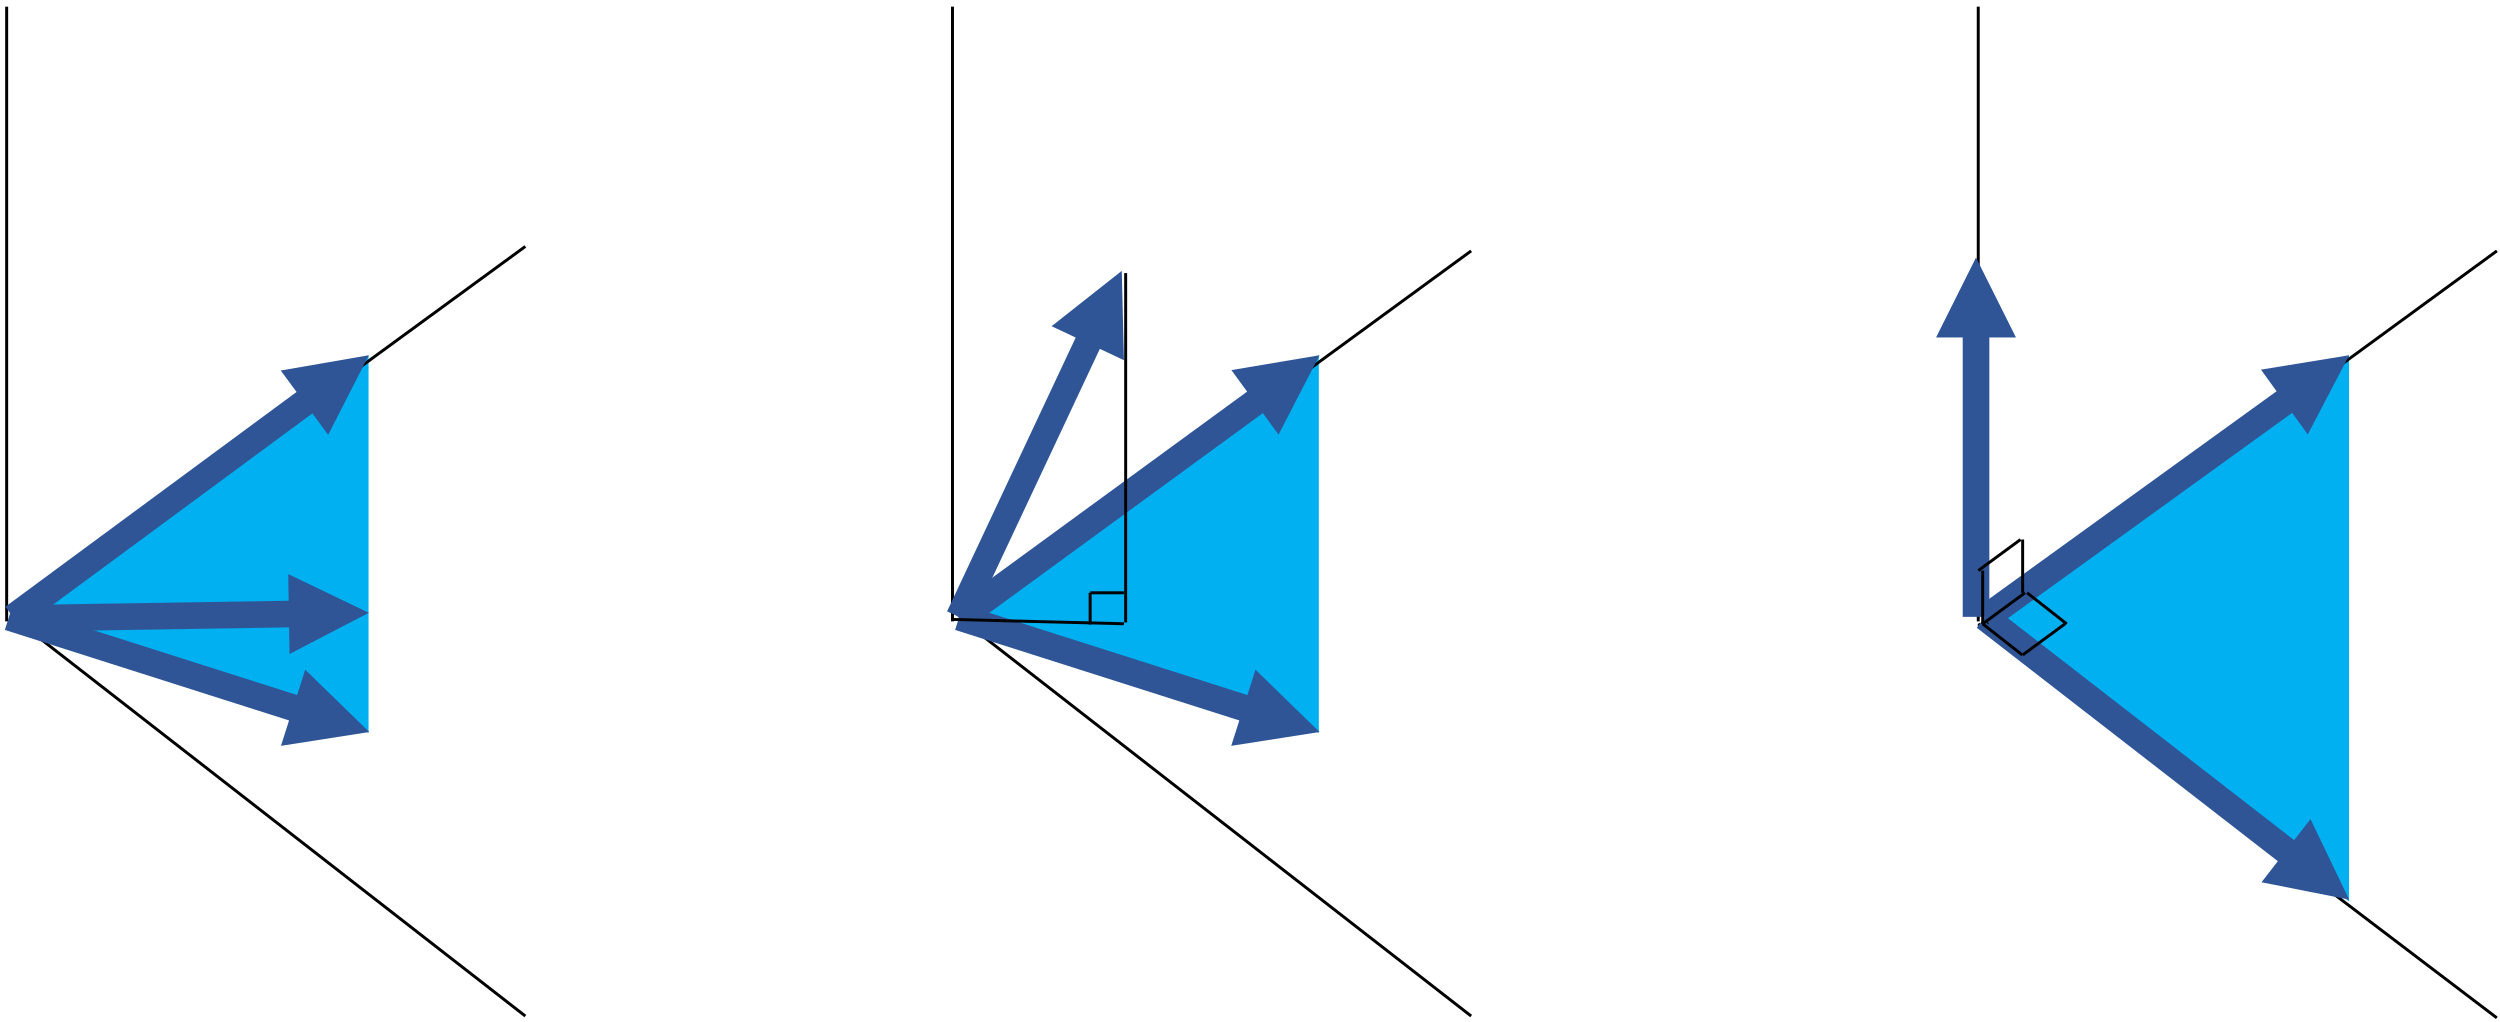
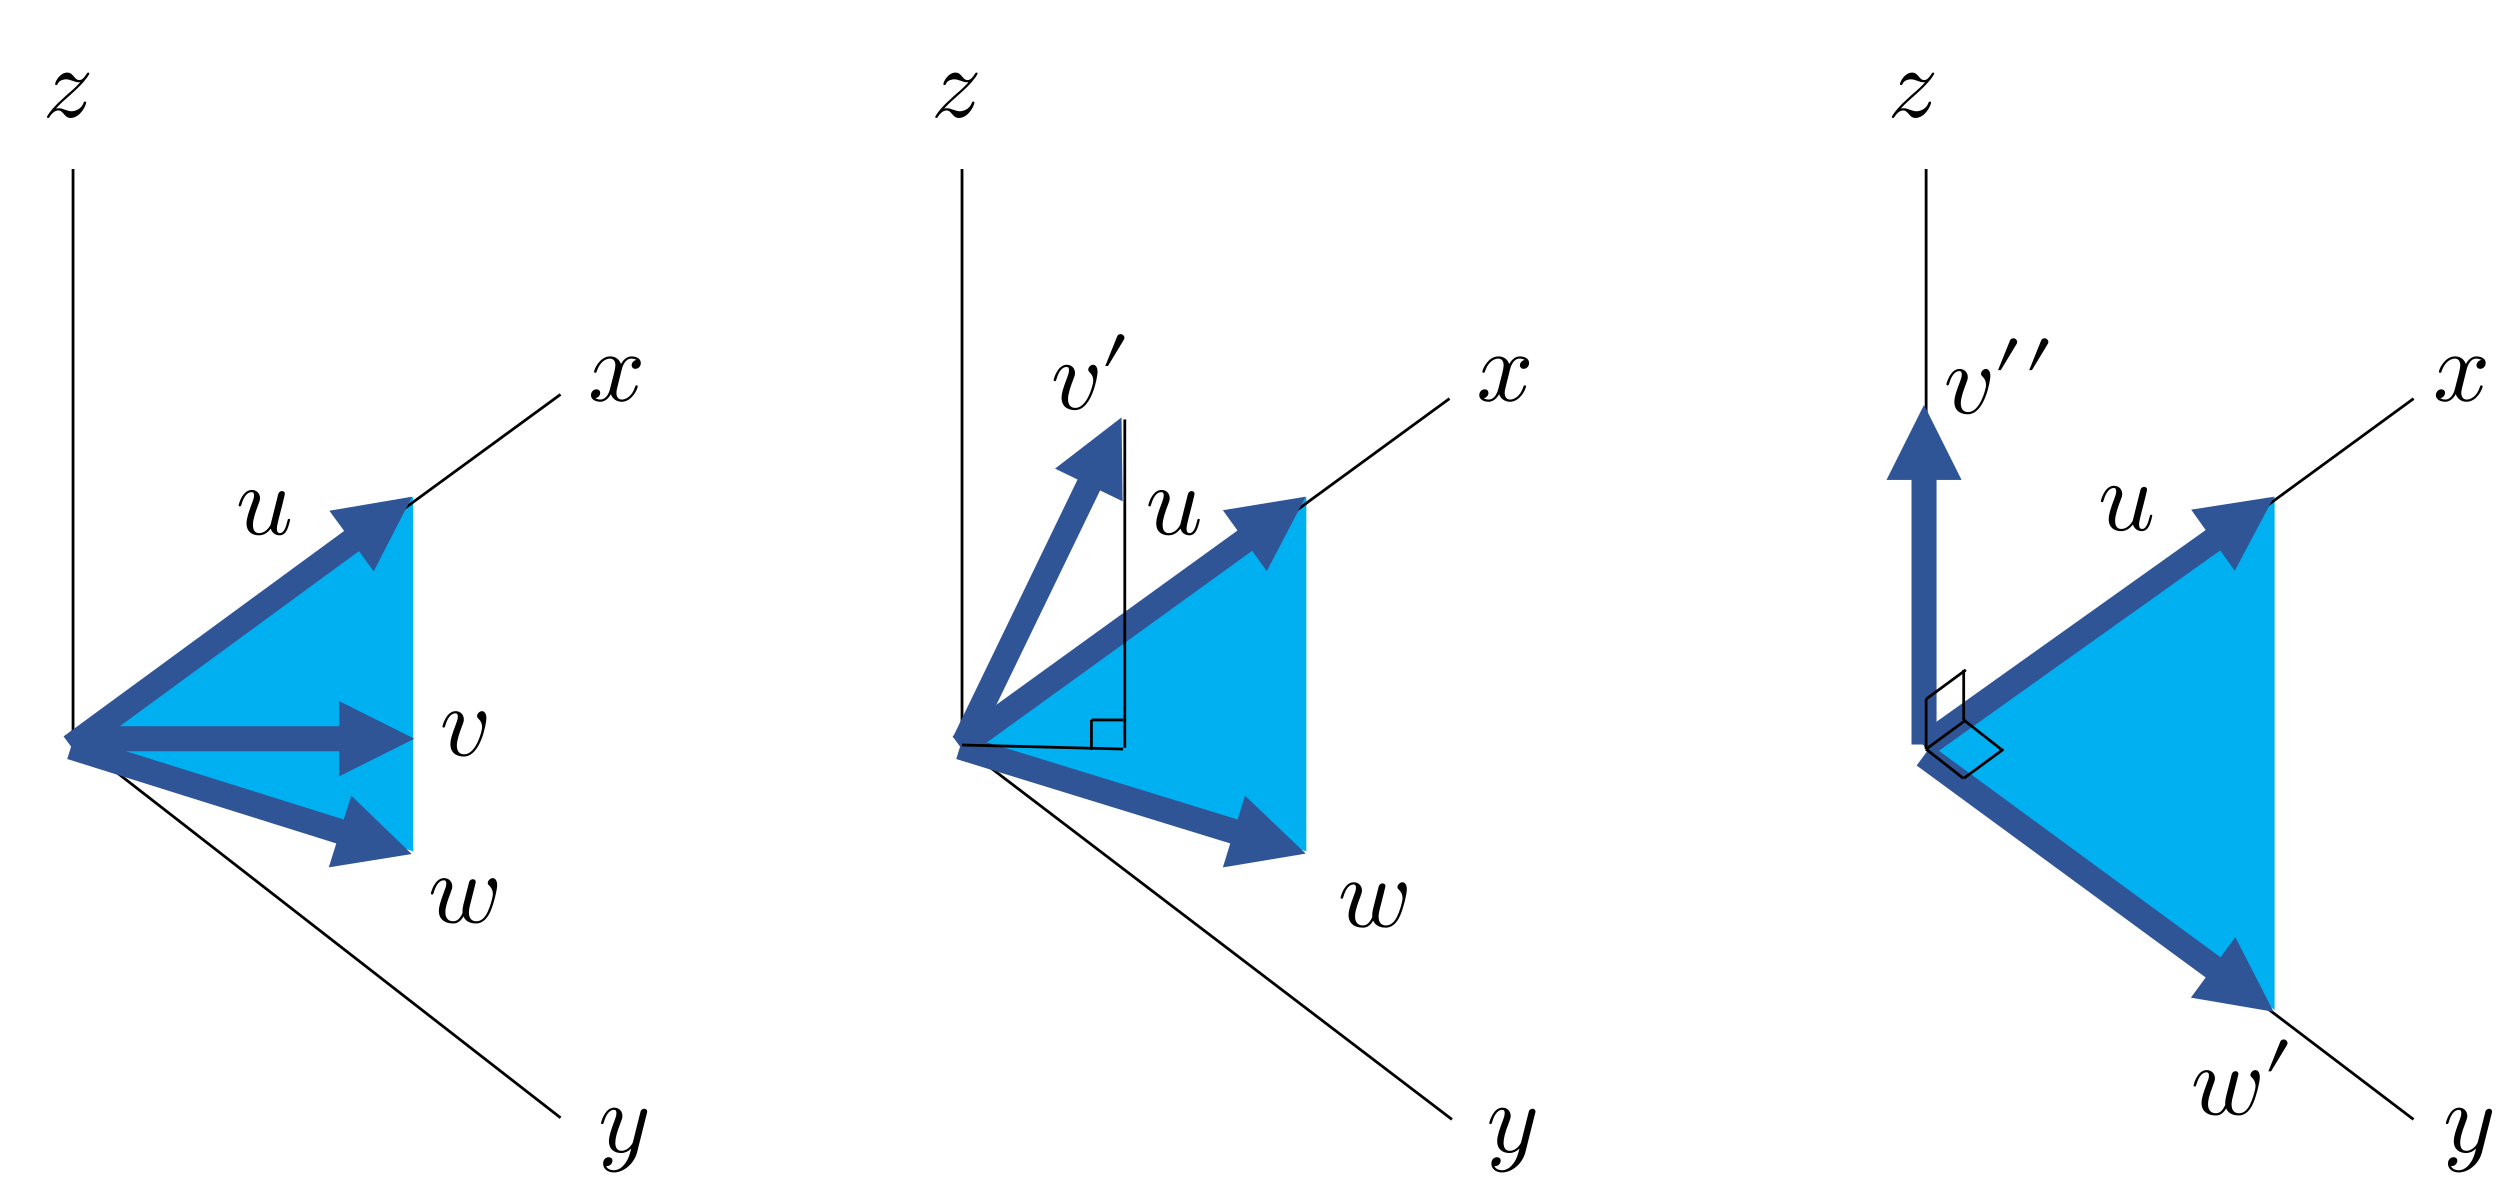
- <svg xmlns="http://www.w3.org/2000/svg" width="563" height="230" overflow="hidden">
+ <svg xmlns="http://www.w3.org/2000/svg" width="599" height="288" overflow="hidden">
  <defs>
    <clipPath id="clip0">
-       <rect x="310" y="265" width="563" height="230" />
+       <rect x="294" y="226" width="599" height="288" />
    </clipPath>
  </defs>
-   <g clip-path="url(#clip0)" transform="translate(-310 -265)">
+   <g clip-path="url(#clip0)" transform="translate(-294 -226)">
    <path d="M839 468 757 405.624 839 345Z" fill="#00B0F0" fill-rule="evenodd" />
    <path d="M755.5 405.5 872.284 494.22" stroke="#000000" stroke-width="0.667" stroke-miterlimit="8" fill="none" fill-rule="evenodd" />
-     <path d="M758.838 401.629 829.015 456.038 825.338 460.78 755.162 406.371ZM830.32 449.458 839.031 467.6 819.291 463.684Z" fill="#2F5597" />
+     <path d="M756.774 404.581 828.446 457.139 824.897 461.978 753.226 409.419ZM829.575 450.527 838.768 468.429 818.93 465.042Z" fill="#2F5597" />
    <path d="M393 430 313 402.701 393 345Z" fill="#00B0F0" fill-rule="evenodd" />
    <path d="M607 430 527 402.701 607 345Z" fill="#00B0F0" fill-rule="evenodd" />
    <path d="M524.5 404.933 524.5 266.5" stroke="#000000" stroke-width="0.667" stroke-miterlimit="8" fill="none" fill-rule="evenodd" />
    <path d="M0 0 114.804 83.876" stroke="#000000" stroke-width="0.667" stroke-miterlimit="8" fill="none" fill-rule="evenodd" transform="matrix(1 0 0 -1 526.5 405.376)" />
-     <path d="M526.5 404.5 641.304 493.82" stroke="#000000" stroke-width="0.667" stroke-miterlimit="8" fill="none" fill-rule="evenodd" />
-     <path d="M1.769-2.423 70.81 47.989 67.271 52.835-1.769 2.423ZM71.925 41.375 81.155 59.258 61.31 55.912Z" fill="#2F5597" transform="matrix(1 0 0 -1 526 404.258)" />
-     <path d="M526.911 401.142 593.773 422.439 591.952 428.156 525.089 406.858ZM592.735 415.811 607.155 429.85 587.272 432.962Z" fill="#2F5597" />
-     <path d="M2.715-1.276 32.956 63.1 27.526 65.651-2.715 1.276ZM37.111 57.834 36.619 77.952 20.819 65.487Z" fill="#2F5597" transform="matrix(1 0 0 -1 526 403.952)" />
+     <path d="M525.5 405.5 641.896 494.22" stroke="#000000" stroke-width="0.667" stroke-miterlimit="8" fill="none" fill-rule="evenodd" />
+     <path d="M1.757-2.432 72.449 48.641 68.936 53.505-1.757 2.432ZM73.531 42.021 82.851 59.857 62.99 56.611Z" fill="#2F5597" transform="matrix(1 0 0 -1 524 404.857)" />
+     <path d="M524.883 402.133 593.399 423.242 591.633 428.976 523.117 407.867ZM592.299 416.624 606.851 430.525 586.999 433.826Z" fill="#2F5597" />
+     <path d="M2.701-1.307 33.889 63.161 28.488 65.774-2.701 1.307ZM37.984 57.847 37.722 77.97 21.781 65.686Z" fill="#2F5597" transform="matrix(1 0 0 -1 525 403.97)" />
    <path d="M311.5 404.933 311.5 266.5" stroke="#000000" stroke-width="0.667" stroke-miterlimit="8" fill="none" fill-rule="evenodd" />
    <path d="M0 0 114.804 83.876" stroke="#000000" stroke-width="0.667" stroke-miterlimit="8" fill="none" fill-rule="evenodd" transform="matrix(1 0 0 -1 313.5 404.376)" />
    <path d="M313.5 404.5 428.304 493.82" stroke="#000000" stroke-width="0.667" stroke-miterlimit="8" fill="none" fill-rule="evenodd" />
-     <path d="M1.781-2.414 69.761 47.723 66.199 52.552-1.781 2.414ZM70.908 41.114 80.052 59.041 60.224 55.6Z" fill="#2F5597" transform="matrix(1 0 0 -1 313 404.041)" />
-     <path d="M0.047-3 65.101-1.97 65.006 4.029-0.047 3ZM62.197-8.017 80.052 1.267 61.912 9.981Z" fill="#2F5597" transform="matrix(1 0 0 -1 313 404.267)" />
+     <path d="M1.772-2.421 71.418 48.575 67.874 53.416-1.772 2.421ZM72.542 41.962 81.748 59.857 61.908 56.485Z" fill="#2F5597" transform="matrix(1 0 0 -1 311 404.857)" />
+     <path d="M313 400 378.278 400 378.278 406 313 406ZM375.278 394 393.278 403 375.278 412Z" fill="#2F5597" />
    <path d="M563.5 326.5 563.5 405.172" stroke="#000000" stroke-width="0.667" stroke-miterlimit="8" fill="none" fill-rule="evenodd" />
    <path d="M524.5 404.5 563.098 405.471" stroke="#000000" stroke-width="0.667" stroke-miterlimit="8" fill="none" fill-rule="evenodd" />
    <path d="M555.5 398.5 555.5 405.619" stroke="#000000" stroke-width="0.667" stroke-miterlimit="8" fill="none" fill-rule="evenodd" />
    <path d="M555.5 398.5 563.1 398.5" stroke="#000000" stroke-width="0.667" stroke-miterlimit="8" fill="none" fill-rule="evenodd" />
-     <path d="M312.91 401.142 379.773 422.439 377.952 428.156 311.09 406.858ZM378.735 415.811 393.155 429.85 373.272 432.962Z" fill="#2F5597" />
+     <path d="M311.898 402.138 379.23 423.263 377.433 428.988 310.102 407.862ZM378.163 416.64 392.644 430.616 372.775 433.815Z" fill="#2F5597" />
    <path d="M755.5 404.933 755.5 266.5" stroke="#000000" stroke-width="0.667" stroke-miterlimit="8" fill="none" fill-rule="evenodd" />
    <path d="M0 0 114.804 83.876" stroke="#000000" stroke-width="0.667" stroke-miterlimit="8" fill="none" fill-rule="evenodd" transform="matrix(1 0 0 -1 757.5 405.376)" />
-     <path d="M1.757-2.432 71.629 48.043 68.115 52.907-1.757 2.432ZM72.71 41.422 82.031 59.258 62.17 56.014Z" fill="#2F5597" transform="matrix(1 0 0 -1 757 404.258)" />
-     <path d="M752 403.914 752 338 758 338 758 403.914ZM746 341 755 323 764 341Z" fill="#2F5597" />
-     <path d="M765.5 386.5 765.5 398.5" stroke="#000000" stroke-width="0.667" stroke-miterlimit="8" fill="none" fill-rule="evenodd" />
+     <path d="M1.74-2.444 73.404 48.588 69.924 53.476-1.74 2.444ZM74.441 41.961 83.883 59.733 64 56.623Z" fill="#2F5597" transform="matrix(1 0 0 -1 755 404.733)" />
+     <path d="M3-3.8698e-06 3 66.389-3 66.389-3 3.8698e-06ZM9 63.389 0 81.389-9 63.389Z" fill="#2F5597" transform="matrix(1 0 0 -1 755 404.389)" />
+     <path d="M764.5 386.5 764.5 398.5" stroke="#000000" stroke-width="0.667" stroke-miterlimit="8" fill="none" fill-rule="evenodd" />
    <path d="M0 0 9.522 7" stroke="#000000" stroke-width="0.667" stroke-miterlimit="8" fill="none" fill-rule="evenodd" transform="matrix(1 0 0 -1 755.5 393.5)" />
-     <path d="M0 0 9.522 7" stroke="#000000" stroke-width="0.667" stroke-miterlimit="8" fill="none" fill-rule="evenodd" transform="matrix(1 0 0 -1 756.5 405.5)" />
-     <path d="M756.5 393.5 756.5 405.5" stroke="#000000" stroke-width="0.667" stroke-miterlimit="8" fill="none" fill-rule="evenodd" />
+     <path d="M0 0 9.522 7" stroke="#000000" stroke-width="0.667" stroke-miterlimit="8" fill="none" fill-rule="evenodd" transform="matrix(1 0 0 -1 755.5 405.5)" />
+     <path d="M755.5 393.5 755.5 405.5" stroke="#000000" stroke-width="0.667" stroke-miterlimit="8" fill="none" fill-rule="evenodd" />
    <path d="M757.5 406.5 757.5 406.5" stroke="#000000" stroke-width="0.667" stroke-miterlimit="8" fill="none" fill-rule="evenodd" />
-     <path d="M0 0 9.522 7" stroke="#000000" stroke-width="0.667" stroke-miterlimit="8" fill="none" fill-rule="evenodd" transform="matrix(1 0 0 -1 765.5 412.5)" />
+     <path d="M0 0 9.522 7" stroke="#000000" stroke-width="0.667" stroke-miterlimit="8" fill="none" fill-rule="evenodd" transform="matrix(1 0 0 -1 764.5 412.5)" />
    <path d="M757.5 406.5 757.5 406.5" stroke="#000000" stroke-width="0.667" stroke-miterlimit="8" fill="none" fill-rule="evenodd" />
-     <path d="M766.5 398.5 775.428 405.5" stroke="#000000" stroke-width="0.667" stroke-miterlimit="8" fill="none" fill-rule="evenodd" />
-     <path d="M756.5 405.5 765.428 412.5" stroke="#000000" stroke-width="0.667" stroke-miterlimit="8" fill="none" fill-rule="evenodd" />
+     <path d="M764.5 398.5 773.428 405.5" stroke="#000000" stroke-width="0.667" stroke-miterlimit="8" fill="none" fill-rule="evenodd" />
+     <path d="M755.5 405.5 764.428 412.5" stroke="#000000" stroke-width="0.667" stroke-miterlimit="8" fill="none" fill-rule="evenodd" />
+     <text font-family="Cambria Math,Cambria Math_MSFontService,sans-serif" font-weight="400" font-size="24" transform="translate(434.898 322)">𝑥<tspan x="2.405" y="180">𝑦</tspan>
+       <tspan x="-130.691" y="-68">𝑧</tspan>
+       <tspan x="212.828" y="0">𝑥</tspan>
+       <tspan x="215.234" y="180">𝑦</tspan>
+       <tspan x="82.137" y="-68">𝑧</tspan>
+       <tspan x="442.033" y="0">𝑥</tspan>
+       <tspan x="444.439" y="180">𝑦</tspan>
+       <tspan x="311.342" y="-68">𝑧</tspan>
+       <tspan x="-35.593" y="85">𝑣</tspan>
+       <tspan x="-84.421" y="32">𝑢</tspan>
+       <tspan x="-38.361" y="125">𝑤</tspan>
+       <tspan x="133.54" y="32">𝑢</tspan>
+       <tspan x="179.6" y="126">𝑤</tspan>
+       <tspan x="110.843" y="2">𝑣′</tspan>
+       <tspan x="324.752" y="3">𝑣′′</tspan>
+       <tspan x="361.756" y="31">𝑢</tspan>
+       <tspan x="383.976" y="171">𝑤′</tspan>
+     </text>
  </g>
</svg>
